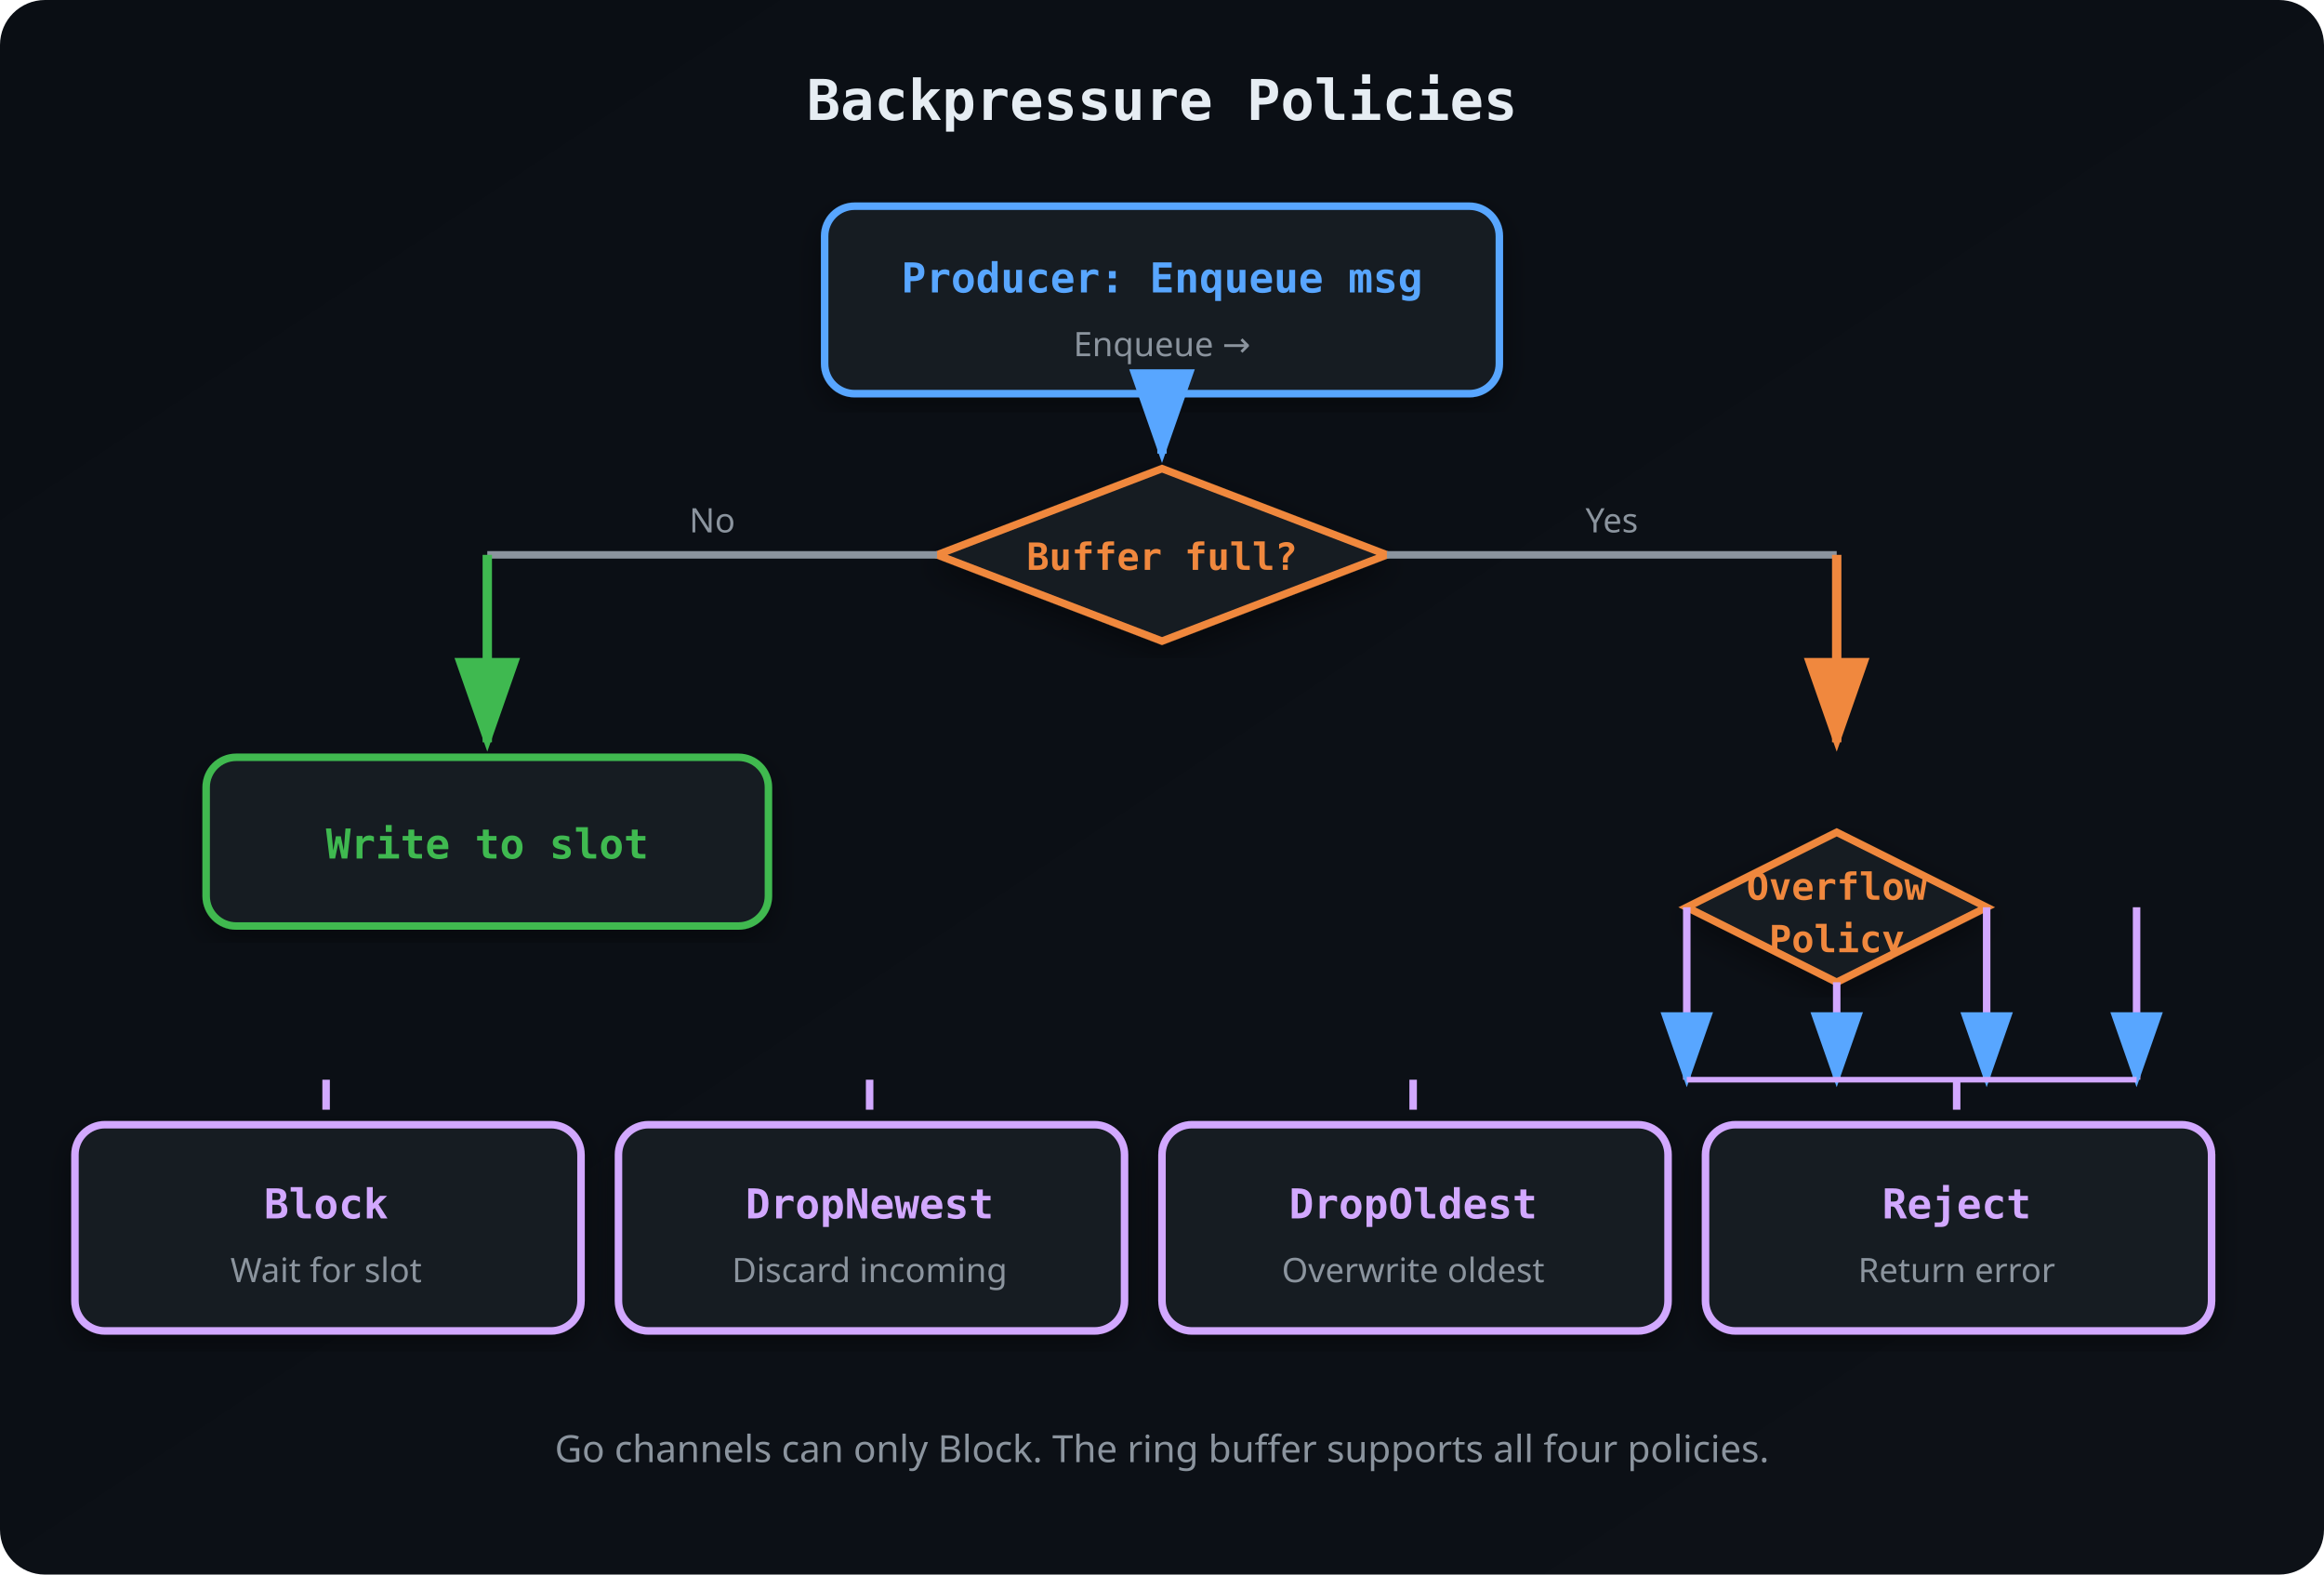
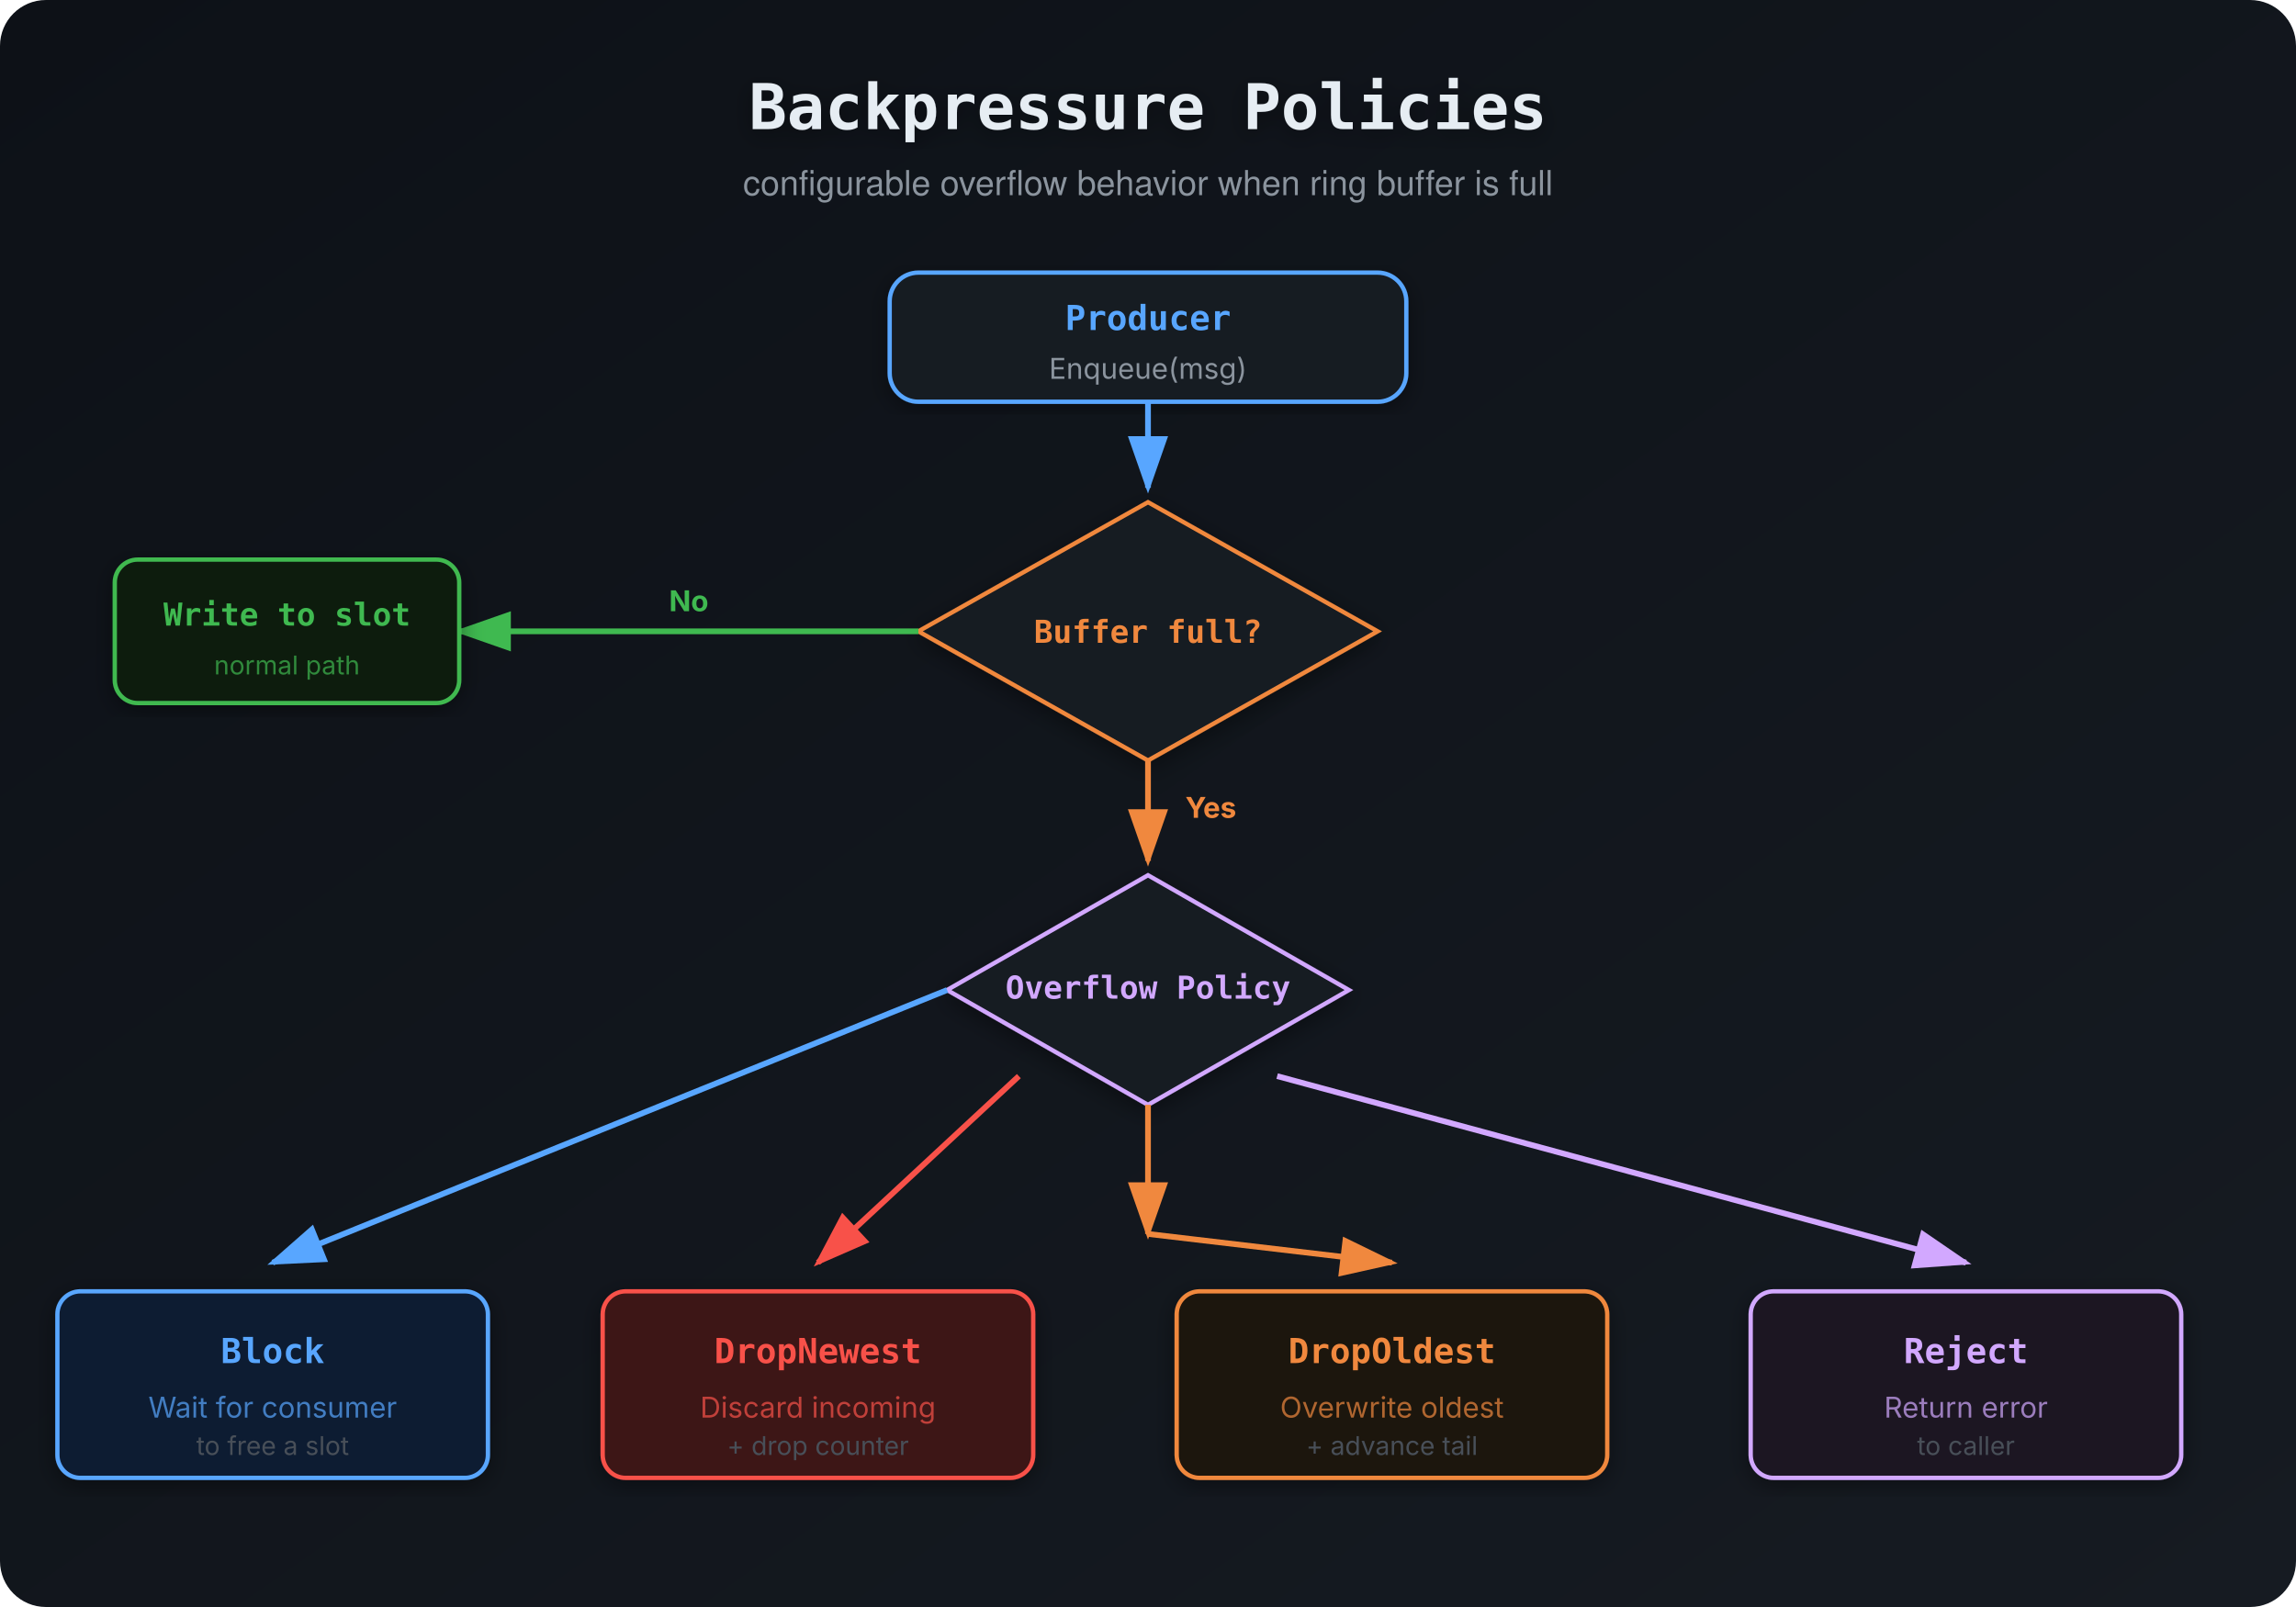
- <svg xmlns="http://www.w3.org/2000/svg" viewBox="0 0 620 420" width="620" height="420">
+ <svg xmlns="http://www.w3.org/2000/svg" viewBox="0 0 800 560" width="800" height="560">
  <defs>
    <linearGradient id="bg" x1="0%" y1="0%" x2="100%" y2="100%">
-       <stop offset="0%" stop-color="#0a0e14" />
-       <stop offset="100%" stop-color="#0d1117" />
+       <stop offset="0%" style="stop-color:#0d1117" />
+       <stop offset="100%" style="stop-color:#161b22" />
    </linearGradient>
    <filter id="shadow">
-       <feDropShadow dx="0" dy="3" stdDeviation="4" flood-color="#000" flood-opacity="0.4" />
+       <feDropShadow dx="0" dy="2" stdDeviation="4" flood-color="#000" flood-opacity="0.4" />
    </filter>
-     <marker id="aBlue" markerWidth="10" markerHeight="7" refX="9" refY="3.5" orient="auto">
-       <polygon points="0 0,10 3.5,0 7" fill="#58a6ff" />
+     <marker id="arrowGreen" markerWidth="10" markerHeight="7" refX="9" refY="3.5" orient="auto">
+       <polygon points="0 0, 10 3.5, 0 7" fill="#3fb950" />
    </marker>
-     <marker id="aGreen" markerWidth="10" markerHeight="7" refX="9" refY="3.5" orient="auto">
-       <polygon points="0 0,10 3.5,0 7" fill="#3fb950" />
+     <marker id="arrowOrange" markerWidth="10" markerHeight="7" refX="9" refY="3.5" orient="auto">
+       <polygon points="0 0, 10 3.5, 0 7" fill="#f0883e" />
    </marker>
-     <marker id="aOrange" markerWidth="10" markerHeight="7" refX="9" refY="3.5" orient="auto">
-       <polygon points="0 0,10 3.5,0 7" fill="#f0883e" />
+     <marker id="arrowPurple" markerWidth="10" markerHeight="7" refX="9" refY="3.5" orient="auto">
+       <polygon points="0 0, 10 3.5, 0 7" fill="#d2a8ff" />
+     </marker>
+     <marker id="arrowRed" markerWidth="10" markerHeight="7" refX="9" refY="3.5" orient="auto">
+       <polygon points="0 0, 10 3.5, 0 7" fill="#f85149" />
+     </marker>
+     <marker id="arrowBlue" markerWidth="10" markerHeight="7" refX="9" refY="3.5" orient="auto">
+       <polygon points="0 0, 10 3.5, 0 7" fill="#58a6ff" />
    </marker>
  </defs>
-   <rect width="620" height="420" rx="12" fill="url(#bg)" />
-   <text x="310" y="32" text-anchor="middle" font-family="SF Mono,Menlo,Consolas,monospace" font-size="15" font-weight="bold" fill="#e6edf3">Backpressure Policies</text>
-   <rect x="220" y="55" width="180" height="50" rx="8" fill="#161b22" stroke="#58a6ff" stroke-width="2" filter="url(#shadow)" />
-   <text x="310" y="78" text-anchor="middle" font-family="SF Mono,Menlo,Consolas,monospace" font-size="11" font-weight="bold" fill="#58a6ff">Producer: Enqueue msg</text>
-   <text x="310" y="95" text-anchor="middle" font-family="sans-serif" font-size="9" fill="#8b949e">Enqueue →</text>
-   <polygon points="310,125 250,148 310,171 370,148" fill="#161b22" stroke="#f0883e" stroke-width="2" filter="url(#shadow)" />
-   <text x="310" y="152" text-anchor="middle" font-family="SF Mono,Menlo,Consolas,monospace" font-size="10" font-weight="bold" fill="#f0883e">Buffer full?</text>
-   <line x1="310" y1="105" x2="310" y2="121" stroke="#58a6ff" stroke-width="2.5" marker-end="url(#aBlue)" />
-   <line x1="250" y1="148" x2="130" y2="148" stroke="#8b949e" stroke-width="2" />
-   <line x1="130" y1="148" x2="130" y2="198" stroke="#3fb950" stroke-width="2.5" marker-end="url(#aGreen)" />
-   <text x="190" y="142" text-anchor="middle" font-family="sans-serif" font-size="9" fill="#8b949e">No</text>
-   <rect x="55" y="202" width="150" height="45" rx="8" fill="#161b22" stroke="#3fb950" stroke-width="2" filter="url(#shadow)" />
-   <text x="130" y="229" text-anchor="middle" font-family="SF Mono,Menlo,Consolas,monospace" font-size="11" font-weight="bold" fill="#3fb950">Write to slot</text>
-   <line x1="370" y1="148" x2="490" y2="148" stroke="#8b949e" stroke-width="2" />
-   <line x1="490" y1="148" x2="490" y2="198" stroke="#f0883e" stroke-width="2.5" marker-end="url(#aOrange)" />
-   <text x="430" y="142" text-anchor="middle" font-family="sans-serif" font-size="9" fill="#8b949e">Yes</text>
-   <polygon points="490,222 450,242 490,262 530,242" fill="#161b22" stroke="#f0883e" stroke-width="2" filter="url(#shadow)" />
-   <text x="490" y="240" text-anchor="middle" font-family="SF Mono,Menlo,Consolas,monospace" font-size="10" font-weight="bold" fill="#f0883e">Overflow</text>
-   <text x="490" y="254" text-anchor="middle" font-family="SF Mono,Menlo,Consolas,monospace" font-size="10" font-weight="bold" fill="#f0883e">Policy</text>
-   <line x1="450" y1="242" x2="450" y2="288" stroke="#d2a8ff" stroke-width="2" marker-end="url(#aBlue)" />
-   <line x1="490" y1="262" x2="490" y2="288" stroke="#d2a8ff" stroke-width="2" marker-end="url(#aBlue)" />
-   <line x1="530" y1="242" x2="530" y2="288" stroke="#d2a8ff" stroke-width="2" marker-end="url(#aBlue)" />
-   <line x1="570" y1="242" x2="570" y2="288" stroke="#d2a8ff" stroke-width="2" marker-end="url(#aBlue)" />
-   <line x1="450" y1="288" x2="570" y2="288" stroke="#d2a8ff" stroke-width="1.5" />
-   <rect x="20" y="300" width="135" height="55" rx="8" fill="#161b22" stroke="#d2a8ff" stroke-width="2" filter="url(#shadow)" />
-   <text x="87" y="325" text-anchor="middle" font-family="SF Mono,Menlo,Consolas,monospace" font-size="11" font-weight="bold" fill="#d2a8ff">Block</text>
-   <text x="87" y="342" text-anchor="middle" font-family="sans-serif" font-size="9" fill="#8b949e">Wait for slot</text>
-   <rect x="165" y="300" width="135" height="55" rx="8" fill="#161b22" stroke="#d2a8ff" stroke-width="2" filter="url(#shadow)" />
-   <text x="232" y="325" text-anchor="middle" font-family="SF Mono,Menlo,Consolas,monospace" font-size="11" font-weight="bold" fill="#d2a8ff">DropNewest</text>
-   <text x="232" y="342" text-anchor="middle" font-family="sans-serif" font-size="9" fill="#8b949e">Discard incoming</text>
-   <rect x="310" y="300" width="135" height="55" rx="8" fill="#161b22" stroke="#d2a8ff" stroke-width="2" filter="url(#shadow)" />
-   <text x="377" y="325" text-anchor="middle" font-family="SF Mono,Menlo,Consolas,monospace" font-size="11" font-weight="bold" fill="#d2a8ff">DropOldest</text>
-   <text x="377" y="342" text-anchor="middle" font-family="sans-serif" font-size="9" fill="#8b949e">Overwrite oldest</text>
-   <rect x="455" y="300" width="135" height="55" rx="8" fill="#161b22" stroke="#d2a8ff" stroke-width="2" filter="url(#shadow)" />
-   <text x="522" y="325" text-anchor="middle" font-family="SF Mono,Menlo,Consolas,monospace" font-size="11" font-weight="bold" fill="#d2a8ff">Reject</text>
-   <text x="522" y="342" text-anchor="middle" font-family="sans-serif" font-size="9" fill="#8b949e">Return error</text>
-   <line x1="87" y1="288" x2="87" y2="296" stroke="#d2a8ff" stroke-width="2" />
-   <line x1="232" y1="288" x2="232" y2="296" stroke="#d2a8ff" stroke-width="2" />
-   <line x1="377" y1="288" x2="377" y2="296" stroke="#d2a8ff" stroke-width="2" />
-   <line x1="522" y1="288" x2="522" y2="296" stroke="#d2a8ff" stroke-width="2" />
-   <text x="310" y="390" text-anchor="middle" font-family="sans-serif" font-size="10" fill="#8b949e">Go channels can only Block. The ring buffer supports all four policies.</text>
+   <rect width="800" height="560" rx="16" fill="url(#bg)" />
+   <text x="400" y="45" text-anchor="middle" font-family="SF Mono, Menlo, Monaco, Consolas, monospace" font-size="22" font-weight="bold" fill="#e6edf3" filter="url(#shadow)">Backpressure Policies</text>
+   <text x="400" y="68" text-anchor="middle" font-family="-apple-system, BlinkMacSystemFont, Segoe UI, Helvetica, sans-serif" font-size="12" fill="#8b949e">configurable overflow behavior when ring buffer is full</text>
+   <rect x="310" y="95" width="180" height="45" rx="10" fill="#161b22" stroke="#58a6ff" stroke-width="1.5" filter="url(#shadow)" />
+   <text x="400" y="115" text-anchor="middle" font-family="SF Mono, Menlo, monospace" font-size="12" font-weight="bold" fill="#58a6ff">Producer</text>
+   <text x="400" y="132" text-anchor="middle" font-family="-apple-system, sans-serif" font-size="10" fill="#8b949e">Enqueue(msg)</text>
+   <line x1="400" y1="140" x2="400" y2="170" stroke="#58a6ff" stroke-width="2" marker-end="url(#arrowBlue)" />
+   <polygon points="400,175 480,220 400,265 320,220" fill="#161b22" stroke="#f0883e" stroke-width="1.5" filter="url(#shadow)" />
+   <text x="400" y="224" text-anchor="middle" font-family="SF Mono, Menlo, monospace" font-size="11" font-weight="bold" fill="#f0883e">Buffer full?</text>
+   <line x1="320" y1="220" x2="160" y2="220" stroke="#3fb950" stroke-width="2" marker-end="url(#arrowGreen)" />
+   <text x="240" y="213" text-anchor="middle" font-family="-apple-system, sans-serif" font-size="10" font-weight="bold" fill="#3fb950">No</text>
+   <rect x="40" y="195" width="120" height="50" rx="8" fill="#0f1a10" stroke="#3fb950" stroke-width="1.5" filter="url(#shadow)" />
+   <text x="100" y="218" text-anchor="middle" font-family="SF Mono, Menlo, monospace" font-size="11" font-weight="bold" fill="#3fb950">Write to slot</text>
+   <text x="100" y="235" text-anchor="middle" font-family="-apple-system, sans-serif" font-size="9" fill="#3fb950" opacity="0.7">normal path</text>
+   <line x1="400" y1="265" x2="400" y2="300" stroke="#f0883e" stroke-width="2" marker-end="url(#arrowOrange)" />
+   <text x="413" y="285" font-family="-apple-system, sans-serif" font-size="10" font-weight="bold" fill="#f0883e">Yes</text>
+   <polygon points="400,305 470,345 400,385 330,345" fill="#161b22" stroke="#d2a8ff" stroke-width="1.5" filter="url(#shadow)" />
+   <text x="400" y="348" text-anchor="middle" font-family="SF Mono, Menlo, monospace" font-size="11" font-weight="bold" fill="#d2a8ff">Overflow Policy</text>
+   <line x1="330" y1="345" x2="95" y2="440" stroke="#58a6ff" stroke-width="2" marker-end="url(#arrowBlue)" />
+   <line x1="355" y1="375" x2="285" y2="440" stroke="#f85149" stroke-width="2" marker-end="url(#arrowRed)" />
+   <line x1="400" y1="385" x2="400" y2="430" stroke="#f0883e" stroke-width="2" marker-end="url(#arrowOrange)" />
+   <line x1="400" y1="430" x2="485" y2="440" stroke="#f0883e" stroke-width="2" marker-end="url(#arrowOrange)" />
+   <line x1="445" y1="375" x2="685" y2="440" stroke="#d2a8ff" stroke-width="2" marker-end="url(#arrowPurple)" />
+   <rect x="20" y="450" width="150" height="65" rx="8" fill="#0d1a33" stroke="#58a6ff" stroke-width="1.5" filter="url(#shadow)" />
+   <text x="95" y="475" text-anchor="middle" font-family="SF Mono, Menlo, monospace" font-size="12" font-weight="bold" fill="#58a6ff">Block</text>
+   <text x="95" y="494" text-anchor="middle" font-family="-apple-system, sans-serif" font-size="10" fill="#58a6ff" opacity="0.7">Wait for consumer</text>
+   <text x="95" y="507" text-anchor="middle" font-family="-apple-system, sans-serif" font-size="9" fill="#484f58">to free a slot</text>
+   <rect x="210" y="450" width="150" height="65" rx="8" fill="#3d1414" stroke="#f85149" stroke-width="1.5" filter="url(#shadow)" />
+   <text x="285" y="475" text-anchor="middle" font-family="SF Mono, Menlo, monospace" font-size="12" font-weight="bold" fill="#f85149">DropNewest</text>
+   <text x="285" y="494" text-anchor="middle" font-family="-apple-system, sans-serif" font-size="10" fill="#f85149" opacity="0.7">Discard incoming</text>
+   <text x="285" y="507" text-anchor="middle" font-family="-apple-system, sans-serif" font-size="9" fill="#484f58">+ drop counter</text>
+   <rect x="410" y="450" width="150" height="65" rx="8" fill="#1a120a" stroke="#f0883e" stroke-width="1.5" filter="url(#shadow)" />
+   <text x="485" y="475" text-anchor="middle" font-family="SF Mono, Menlo, monospace" font-size="12" font-weight="bold" fill="#f0883e">DropOldest</text>
+   <text x="485" y="494" text-anchor="middle" font-family="-apple-system, sans-serif" font-size="10" fill="#f0883e" opacity="0.7">Overwrite oldest</text>
+   <text x="485" y="507" text-anchor="middle" font-family="-apple-system, sans-serif" font-size="9" fill="#484f58">+ advance tail</text>
+   <rect x="610" y="450" width="150" height="65" rx="8" fill="#1a1520" stroke="#d2a8ff" stroke-width="1.5" filter="url(#shadow)" />
+   <text x="685" y="475" text-anchor="middle" font-family="SF Mono, Menlo, monospace" font-size="12" font-weight="bold" fill="#d2a8ff">Reject</text>
+   <text x="685" y="494" text-anchor="middle" font-family="-apple-system, sans-serif" font-size="10" fill="#d2a8ff" opacity="0.7">Return error</text>
+   <text x="685" y="507" text-anchor="middle" font-family="-apple-system, sans-serif" font-size="9" fill="#484f58">to caller</text>
</svg>
